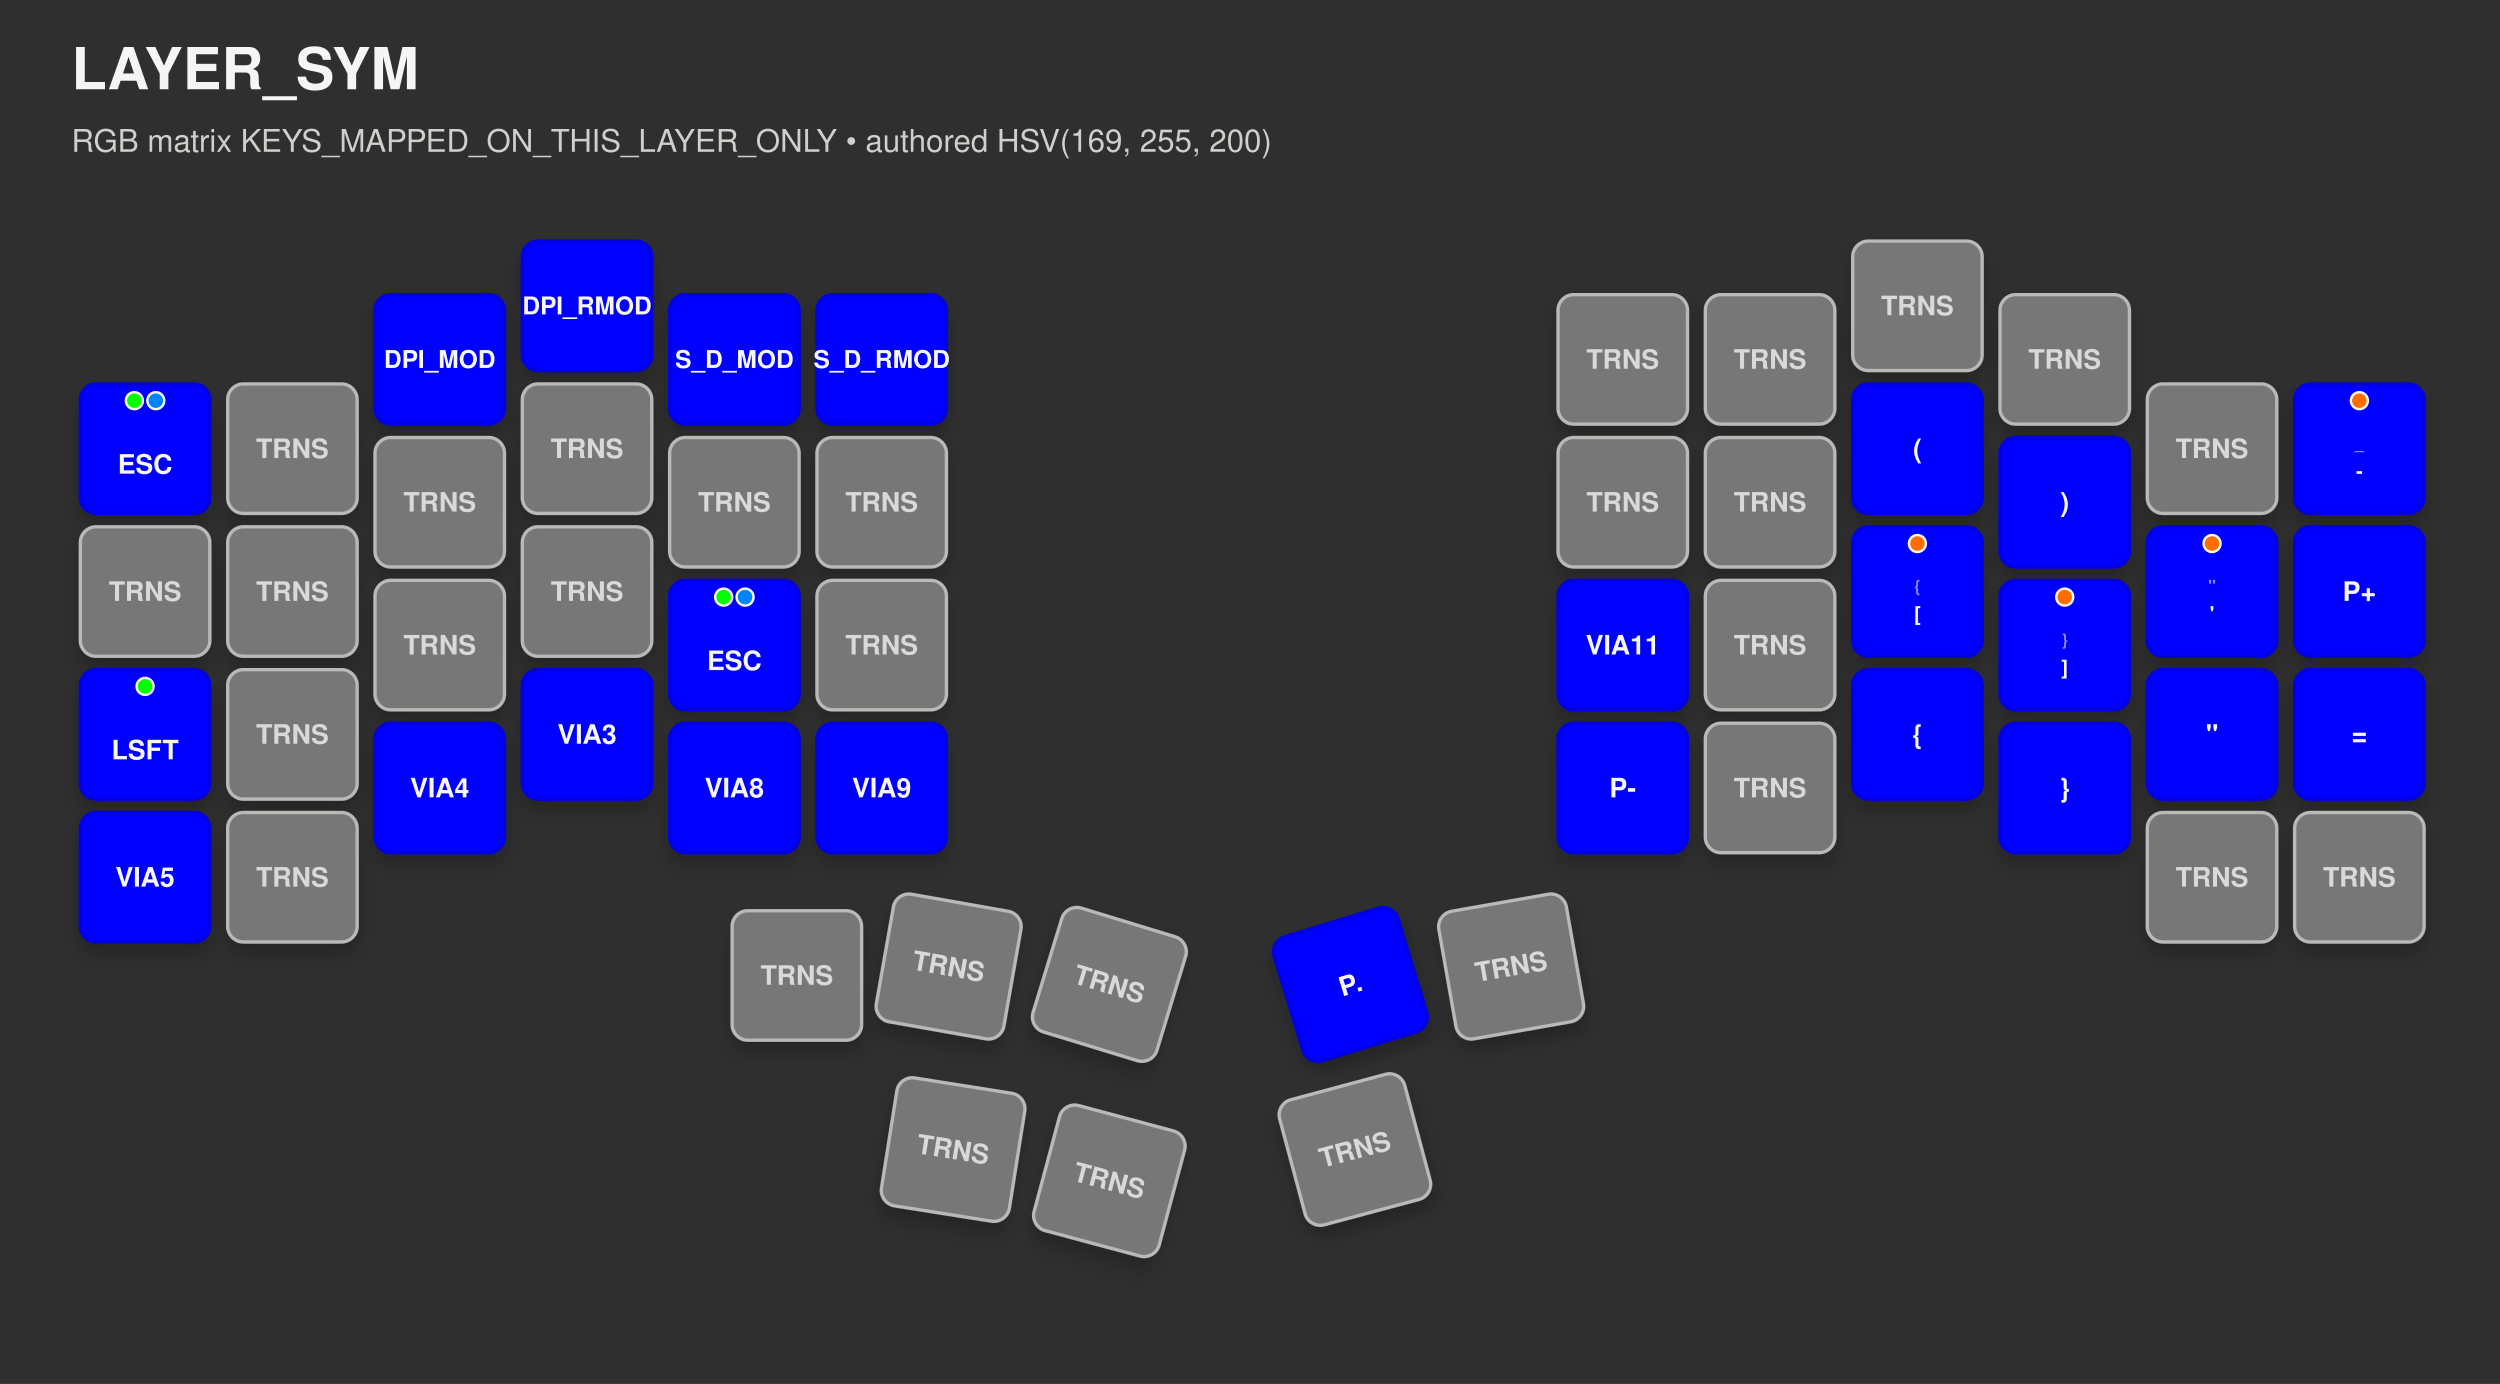
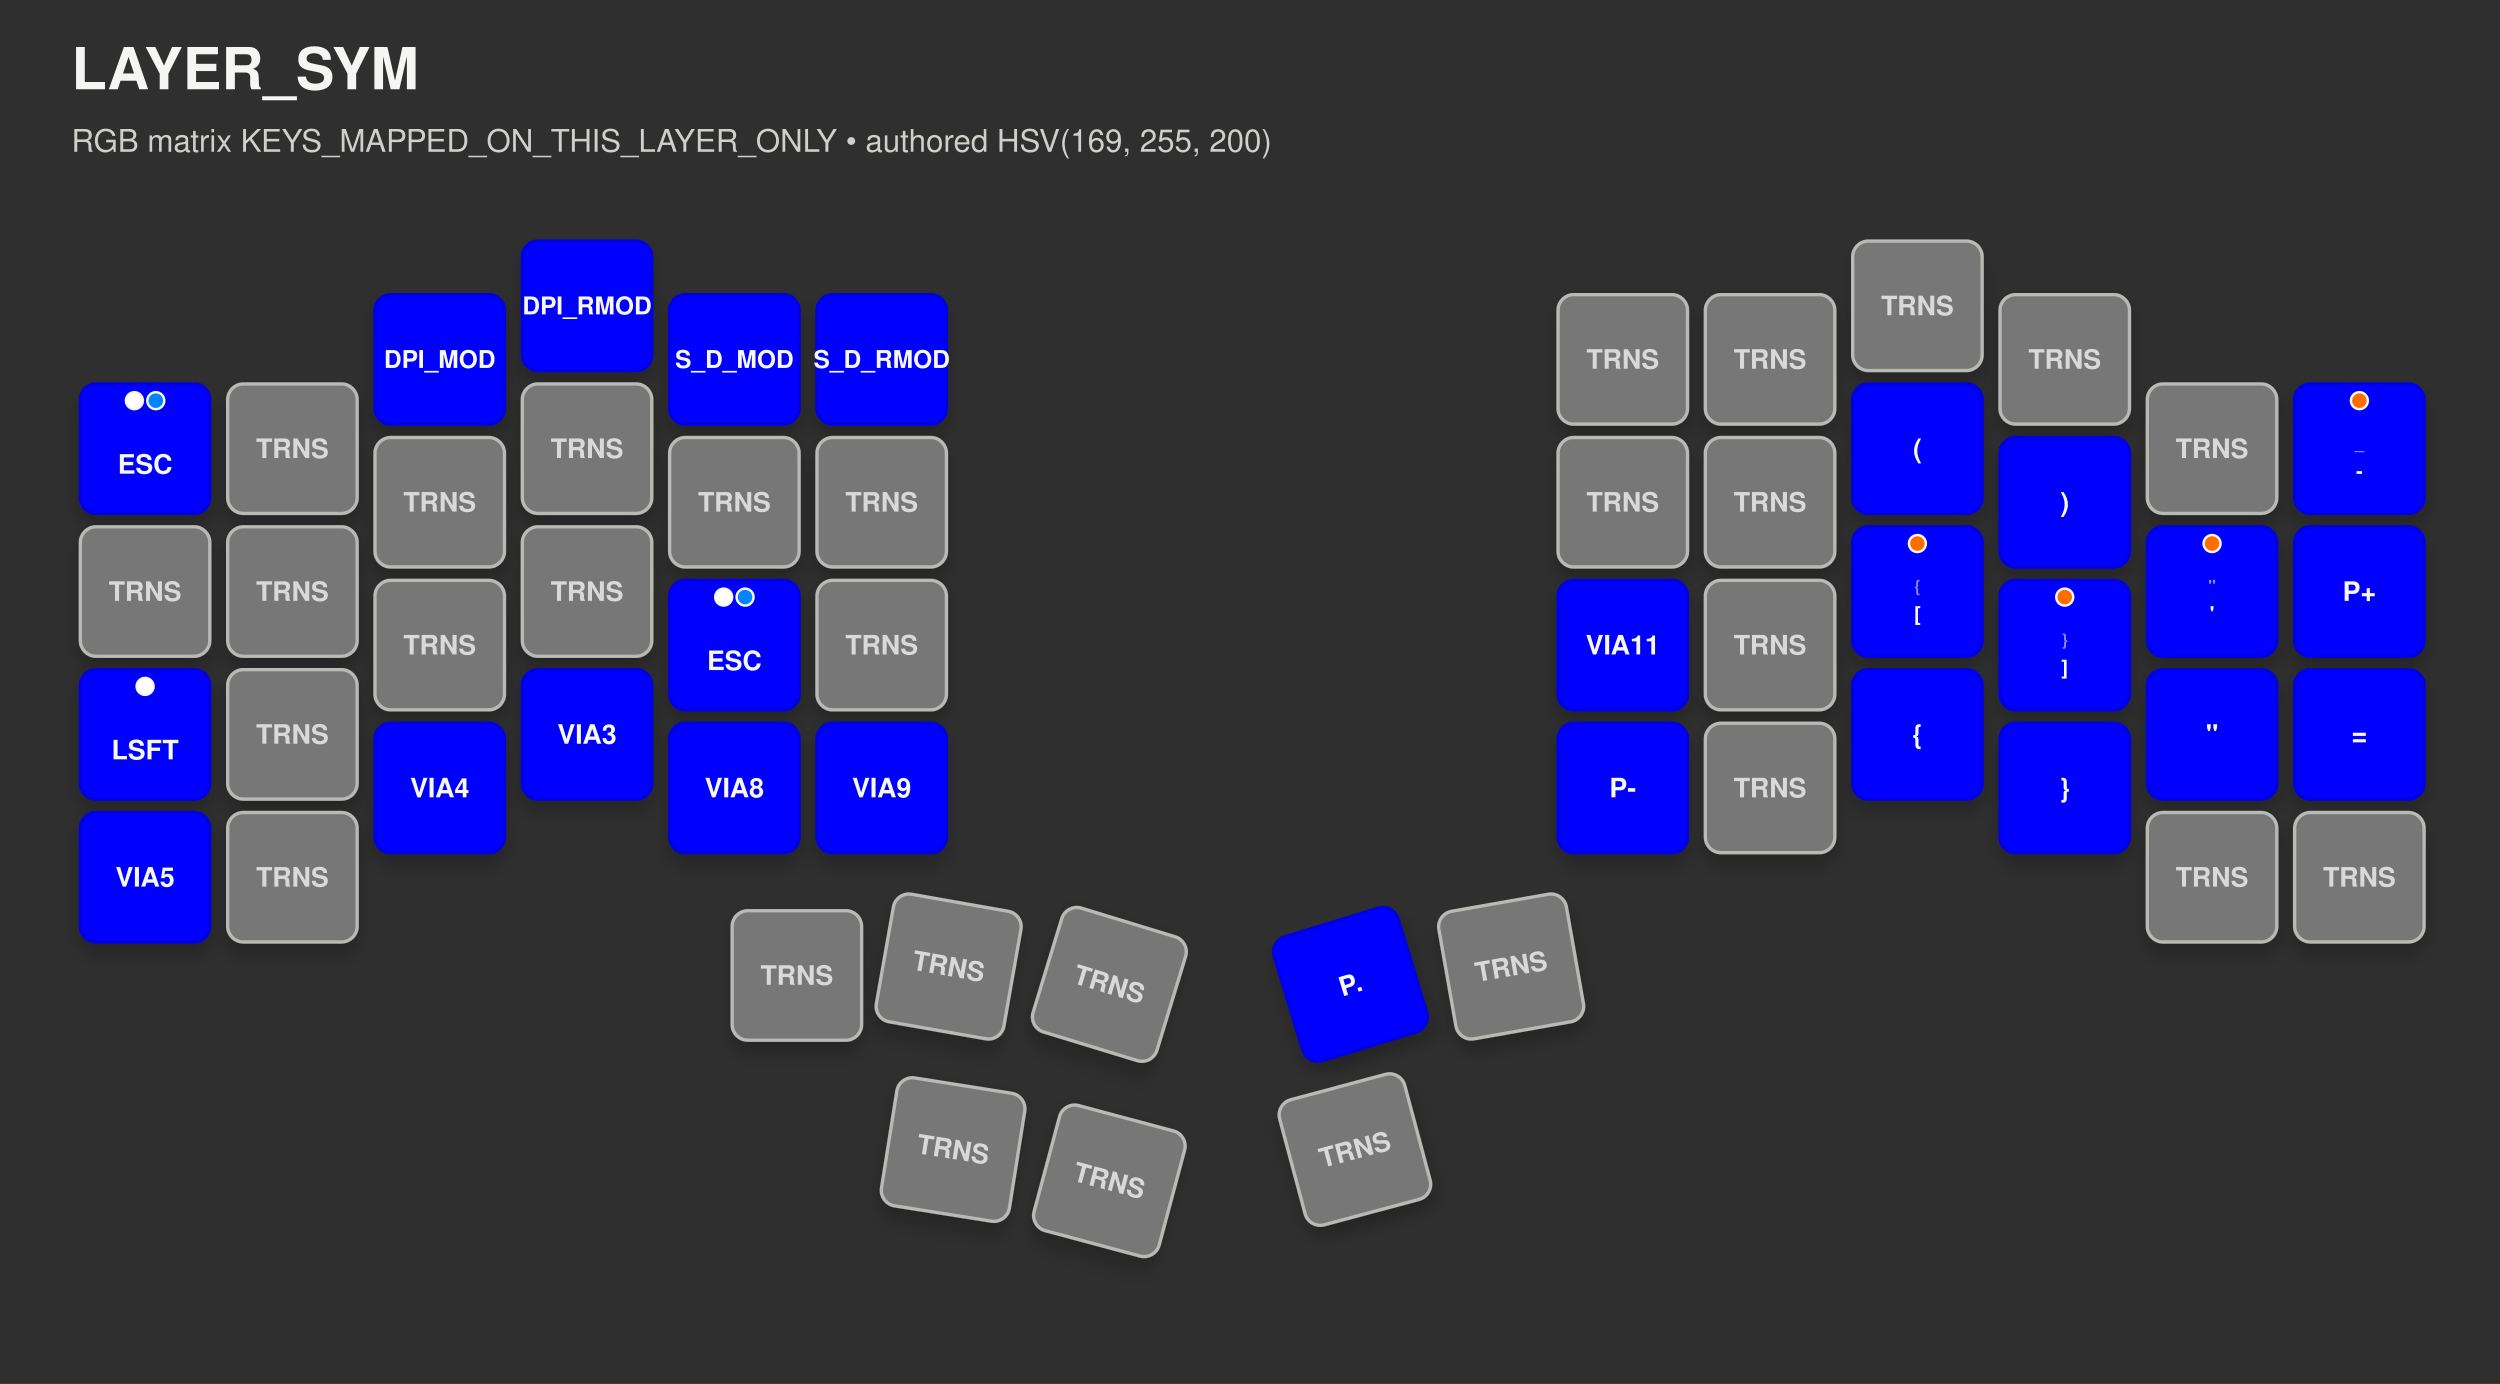
<svg xmlns="http://www.w3.org/2000/svg" width="1120" height="620" viewBox="0 0 1120 620" role="img" aria-labelledby="title desc">
  <defs>
    <filter id="shadow" x="-20%" y="-20%" width="140%" height="140%">
      <feDropShadow dx="0" dy="5" stdDeviation="4" flood-color="#000000" flood-opacity="0.22" />
    </filter>
  </defs>
  <rect width="1120" height="620" fill="#2f2f2f" />
  <text x="32" y="40" fill="#f5f5f3" font-size="26" font-family="Helvetica, Arial, sans-serif" font-weight="700">LAYER_SYM</text>
  <text x="32" y="68" fill="#cfcfcb" font-size="14" font-family="Helvetica, Arial, sans-serif">RGB matrix KEYS_MAPPED_ON_THIS_LAYER_ONLY • authored HSV(169, 255, 200)</text>
  <g transform="rotate(0 65.0 201.0)">
    <rect x="36.0" y="172.0" width="58" height="58" rx="7" fill="#0006ff" stroke="#0000e3" stroke-width="1.5" filter="url(#shadow)" />
    <text x="65.0" y="208.0" fill="#f7f7f4" fill-opacity="1.00" font-size="12.0" text-anchor="middle" dominant-baseline="middle" font-family="Helvetica, Arial, sans-serif" font-weight="600">ESC</text>
-     <circle cx="60.2" cy="179.5" r="3.8" fill="#00ff00" stroke="#f7f7f4" stroke-width="1.1" />
+     <circle cx="60.2" cy="179.5" r="3.8" fill="#ffffff" stroke="#f7f7f4" stroke-width="1.1" />
    <circle cx="69.8" cy="179.5" r="3.8" fill="#0084ff" stroke="#f7f7f4" stroke-width="1.1" />
  </g>
  <g transform="rotate(0 131.0 201.0)">
    <rect x="102.0" y="172.0" width="58" height="58" rx="7" fill="#777777" stroke="#b8bab5" stroke-width="1.5" filter="url(#shadow)" />
    <text x="131.0" y="201.0" fill="#ffffff" fill-opacity="0.72" font-size="12.0" text-anchor="middle" dominant-baseline="middle" font-family="Helvetica, Arial, sans-serif" font-weight="600">TRNS</text>
  </g>
  <g transform="rotate(0 197.0 161.0)">
    <rect x="168.0" y="132.0" width="58" height="58" rx="7" fill="#0006ff" stroke="#0000e3" stroke-width="1.5" filter="url(#shadow)" />
    <text x="197.0" y="161.0" fill="#f7f7f4" fill-opacity="1.00" font-size="11.0" text-anchor="middle" dominant-baseline="middle" font-family="Helvetica, Arial, sans-serif" font-weight="600">DPI_MOD</text>
  </g>
  <g transform="rotate(0 263.0 137.0)">
    <rect x="234.0" y="108.0" width="58" height="58" rx="7" fill="#0006ff" stroke="#0000e3" stroke-width="1.5" filter="url(#shadow)" />
    <text x="263.0" y="137.0" fill="#f7f7f4" fill-opacity="1.00" font-size="11.0" text-anchor="middle" dominant-baseline="middle" font-family="Helvetica, Arial, sans-serif" font-weight="600" textLength="48.0" lengthAdjust="spacingAndGlyphs">DPI_RMOD</text>
  </g>
  <g transform="rotate(0 329.0 161.0)">
    <rect x="300.0" y="132.0" width="58" height="58" rx="7" fill="#0006ff" stroke="#0000e3" stroke-width="1.5" filter="url(#shadow)" />
    <text x="329.0" y="161.0" fill="#f7f7f4" fill-opacity="1.00" font-size="11.0" text-anchor="middle" dominant-baseline="middle" font-family="Helvetica, Arial, sans-serif" font-weight="600" textLength="48.0" lengthAdjust="spacingAndGlyphs">S_D_MOD</text>
  </g>
  <g transform="rotate(0 395.0 161.0)">
    <rect x="366.0" y="132.0" width="58" height="58" rx="7" fill="#0006ff" stroke="#0000e3" stroke-width="1.5" filter="url(#shadow)" />
    <text x="395.0" y="161.0" fill="#f7f7f4" fill-opacity="1.00" font-size="11.0" text-anchor="middle" dominant-baseline="middle" font-family="Helvetica, Arial, sans-serif" font-weight="600" textLength="48.0" lengthAdjust="spacingAndGlyphs">S_D_RMOD</text>
  </g>
  <g transform="rotate(0 727.0 161.0)">
    <rect x="698.0" y="132.0" width="58" height="58" rx="7" fill="#777777" stroke="#b8bab5" stroke-width="1.5" filter="url(#shadow)" />
    <text x="727.0" y="161.0" fill="#ffffff" fill-opacity="0.72" font-size="12.0" text-anchor="middle" dominant-baseline="middle" font-family="Helvetica, Arial, sans-serif" font-weight="600">TRNS</text>
  </g>
  <g transform="rotate(0 793.0 161.0)">
    <rect x="764.0" y="132.0" width="58" height="58" rx="7" fill="#777777" stroke="#b8bab5" stroke-width="1.5" filter="url(#shadow)" />
    <text x="793.0" y="161.0" fill="#ffffff" fill-opacity="0.72" font-size="12.0" text-anchor="middle" dominant-baseline="middle" font-family="Helvetica, Arial, sans-serif" font-weight="600">TRNS</text>
  </g>
  <g transform="rotate(0 859.0 137.0)">
    <rect x="830.0" y="108.0" width="58" height="58" rx="7" fill="#777777" stroke="#b8bab5" stroke-width="1.5" filter="url(#shadow)" />
    <text x="859.0" y="137.0" fill="#ffffff" fill-opacity="0.72" font-size="12.0" text-anchor="middle" dominant-baseline="middle" font-family="Helvetica, Arial, sans-serif" font-weight="600">TRNS</text>
  </g>
  <g transform="rotate(0 925.0 161.0)">
    <rect x="896.0" y="132.0" width="58" height="58" rx="7" fill="#777777" stroke="#b8bab5" stroke-width="1.5" filter="url(#shadow)" />
    <text x="925.0" y="161.0" fill="#ffffff" fill-opacity="0.72" font-size="12.0" text-anchor="middle" dominant-baseline="middle" font-family="Helvetica, Arial, sans-serif" font-weight="600">TRNS</text>
  </g>
  <g transform="rotate(0 991.0 201.0)">
    <rect x="962.0" y="172.0" width="58" height="58" rx="7" fill="#777777" stroke="#b8bab5" stroke-width="1.5" filter="url(#shadow)" />
    <text x="991.0" y="201.0" fill="#ffffff" fill-opacity="0.72" font-size="12.0" text-anchor="middle" dominant-baseline="middle" font-family="Helvetica, Arial, sans-serif" font-weight="600">TRNS</text>
  </g>
  <g transform="rotate(0 1057.0 201.0)">
    <rect x="1028.0" y="172.0" width="58" height="58" rx="7" fill="#0006ff" stroke="#0000e3" stroke-width="1.5" filter="url(#shadow)" />
    <text x="1057.0" y="198.6" fill="#f7f7f4" fill-opacity="0.56" font-size="7.4" text-anchor="middle" dominant-baseline="middle" font-family="Helvetica, Arial, sans-serif" font-weight="650">_</text>
    <text x="1057.0" y="211.0" fill="#f7f7f4" fill-opacity="1.00" font-size="9.1" text-anchor="middle" dominant-baseline="middle" font-family="Helvetica, Arial, sans-serif" font-weight="600">-</text>
    <circle cx="1057.0" cy="179.5" r="3.8" fill="#ff6c00" stroke="#f7f7f4" stroke-width="1.1" />
  </g>
  <g transform="rotate(0 65.0 265.0)">
    <rect x="36.0" y="236.0" width="58" height="58" rx="7" fill="#777777" stroke="#b8bab5" stroke-width="1.5" filter="url(#shadow)" />
    <text x="65.0" y="265.0" fill="#ffffff" fill-opacity="0.72" font-size="12.0" text-anchor="middle" dominant-baseline="middle" font-family="Helvetica, Arial, sans-serif" font-weight="600">TRNS</text>
  </g>
  <g transform="rotate(0 131.0 265.0)">
    <rect x="102.0" y="236.0" width="58" height="58" rx="7" fill="#777777" stroke="#b8bab5" stroke-width="1.5" filter="url(#shadow)" />
    <text x="131.0" y="265.0" fill="#ffffff" fill-opacity="0.72" font-size="12.0" text-anchor="middle" dominant-baseline="middle" font-family="Helvetica, Arial, sans-serif" font-weight="600">TRNS</text>
  </g>
  <g transform="rotate(0 197.0 225.0)">
    <rect x="168.0" y="196.0" width="58" height="58" rx="7" fill="#777777" stroke="#b8bab5" stroke-width="1.5" filter="url(#shadow)" />
    <text x="197.0" y="225.0" fill="#ffffff" fill-opacity="0.72" font-size="12.0" text-anchor="middle" dominant-baseline="middle" font-family="Helvetica, Arial, sans-serif" font-weight="600">TRNS</text>
  </g>
  <g transform="rotate(0 263.0 201.0)">
    <rect x="234.0" y="172.0" width="58" height="58" rx="7" fill="#777777" stroke="#b8bab5" stroke-width="1.5" filter="url(#shadow)" />
    <text x="263.0" y="201.0" fill="#ffffff" fill-opacity="0.72" font-size="12.0" text-anchor="middle" dominant-baseline="middle" font-family="Helvetica, Arial, sans-serif" font-weight="600">TRNS</text>
  </g>
  <g transform="rotate(0 329.0 225.0)">
    <rect x="300.0" y="196.0" width="58" height="58" rx="7" fill="#777777" stroke="#b8bab5" stroke-width="1.5" filter="url(#shadow)" />
    <text x="329.0" y="225.0" fill="#ffffff" fill-opacity="0.72" font-size="12.0" text-anchor="middle" dominant-baseline="middle" font-family="Helvetica, Arial, sans-serif" font-weight="600">TRNS</text>
  </g>
  <g transform="rotate(0 395.0 225.0)">
    <rect x="366.0" y="196.0" width="58" height="58" rx="7" fill="#777777" stroke="#b8bab5" stroke-width="1.5" filter="url(#shadow)" />
    <text x="395.0" y="225.0" fill="#ffffff" fill-opacity="0.72" font-size="12.0" text-anchor="middle" dominant-baseline="middle" font-family="Helvetica, Arial, sans-serif" font-weight="600">TRNS</text>
  </g>
  <g transform="rotate(0 727.0 225.0)">
    <rect x="698.0" y="196.0" width="58" height="58" rx="7" fill="#777777" stroke="#b8bab5" stroke-width="1.5" filter="url(#shadow)" />
    <text x="727.0" y="225.0" fill="#ffffff" fill-opacity="0.72" font-size="12.0" text-anchor="middle" dominant-baseline="middle" font-family="Helvetica, Arial, sans-serif" font-weight="600">TRNS</text>
  </g>
  <g transform="rotate(0 793.0 225.0)">
    <rect x="764.0" y="196.0" width="58" height="58" rx="7" fill="#777777" stroke="#b8bab5" stroke-width="1.5" filter="url(#shadow)" />
    <text x="793.0" y="225.0" fill="#ffffff" fill-opacity="0.72" font-size="12.0" text-anchor="middle" dominant-baseline="middle" font-family="Helvetica, Arial, sans-serif" font-weight="600">TRNS</text>
  </g>
  <g transform="rotate(0 859.0 201.0)">
    <rect x="830.0" y="172.0" width="58" height="58" rx="7" fill="#0006ff" stroke="#0000e3" stroke-width="1.5" filter="url(#shadow)" />
    <text x="859.0" y="201.0" fill="#f7f7f4" fill-opacity="1.00" font-size="12.0" text-anchor="middle" dominant-baseline="middle" font-family="Helvetica, Arial, sans-serif" font-weight="600">(</text>
  </g>
  <g transform="rotate(0 925.0 225.0)">
    <rect x="896.0" y="196.0" width="58" height="58" rx="7" fill="#0006ff" stroke="#0000e3" stroke-width="1.5" filter="url(#shadow)" />
    <text x="925.0" y="225.0" fill="#f7f7f4" fill-opacity="1.00" font-size="12.0" text-anchor="middle" dominant-baseline="middle" font-family="Helvetica, Arial, sans-serif" font-weight="600">)</text>
  </g>
  <g transform="rotate(0 991.0 265.0)">
    <rect x="962.0" y="236.0" width="58" height="58" rx="7" fill="#0006ff" stroke="#0000e3" stroke-width="1.5" filter="url(#shadow)" />
    <text x="991.0" y="262.6" fill="#f7f7f4" fill-opacity="0.56" font-size="7.4" text-anchor="middle" dominant-baseline="middle" font-family="Helvetica, Arial, sans-serif" font-weight="650">"</text>
    <text x="991.0" y="275.0" fill="#f7f7f4" fill-opacity="1.00" font-size="9.1" text-anchor="middle" dominant-baseline="middle" font-family="Helvetica, Arial, sans-serif" font-weight="600">'</text>
    <circle cx="991.0" cy="243.5" r="3.8" fill="#ff6c00" stroke="#f7f7f4" stroke-width="1.1" />
  </g>
  <g transform="rotate(0 1057.0 265.0)">
    <rect x="1028.0" y="236.0" width="58" height="58" rx="7" fill="#0006ff" stroke="#0000e3" stroke-width="1.5" filter="url(#shadow)" />
    <text x="1057.0" y="265.0" fill="#f7f7f4" fill-opacity="1.00" font-size="12.0" text-anchor="middle" dominant-baseline="middle" font-family="Helvetica, Arial, sans-serif" font-weight="600">P+</text>
  </g>
  <g transform="rotate(0 65.0 329.0)">
    <rect x="36.0" y="300.0" width="58" height="58" rx="7" fill="#0006ff" stroke="#0000e3" stroke-width="1.5" filter="url(#shadow)" />
    <text x="65.0" y="336.0" fill="#f7f7f4" fill-opacity="1.00" font-size="12.0" text-anchor="middle" dominant-baseline="middle" font-family="Helvetica, Arial, sans-serif" font-weight="600">LSFT</text>
-     <circle cx="65.0" cy="307.5" r="3.8" fill="#00ff00" stroke="#f7f7f4" stroke-width="1.1" />
+     <circle cx="65.0" cy="307.5" r="3.8" fill="#ffffff" stroke="#f7f7f4" stroke-width="1.1" />
  </g>
  <g transform="rotate(0 131.0 329.0)">
    <rect x="102.0" y="300.0" width="58" height="58" rx="7" fill="#777777" stroke="#b8bab5" stroke-width="1.5" filter="url(#shadow)" />
    <text x="131.0" y="329.0" fill="#ffffff" fill-opacity="0.72" font-size="12.0" text-anchor="middle" dominant-baseline="middle" font-family="Helvetica, Arial, sans-serif" font-weight="600">TRNS</text>
  </g>
  <g transform="rotate(0 197.0 289.0)">
    <rect x="168.0" y="260.0" width="58" height="58" rx="7" fill="#777777" stroke="#b8bab5" stroke-width="1.5" filter="url(#shadow)" />
    <text x="197.0" y="289.0" fill="#ffffff" fill-opacity="0.72" font-size="12.0" text-anchor="middle" dominant-baseline="middle" font-family="Helvetica, Arial, sans-serif" font-weight="600">TRNS</text>
  </g>
  <g transform="rotate(0 263.0 265.0)">
    <rect x="234.0" y="236.0" width="58" height="58" rx="7" fill="#777777" stroke="#b8bab5" stroke-width="1.5" filter="url(#shadow)" />
    <text x="263.0" y="265.0" fill="#ffffff" fill-opacity="0.72" font-size="12.0" text-anchor="middle" dominant-baseline="middle" font-family="Helvetica, Arial, sans-serif" font-weight="600">TRNS</text>
  </g>
  <g transform="rotate(0 329.0 289.0)">
    <rect x="300.0" y="260.0" width="58" height="58" rx="7" fill="#0006ff" stroke="#0000e3" stroke-width="1.5" filter="url(#shadow)" />
    <text x="329.0" y="296.0" fill="#f7f7f4" fill-opacity="1.00" font-size="12.0" text-anchor="middle" dominant-baseline="middle" font-family="Helvetica, Arial, sans-serif" font-weight="600">ESC</text>
-     <circle cx="324.2" cy="267.5" r="3.8" fill="#00ff00" stroke="#f7f7f4" stroke-width="1.1" />
+     <circle cx="324.2" cy="267.5" r="3.8" fill="#ffffff" stroke="#f7f7f4" stroke-width="1.1" />
    <circle cx="333.8" cy="267.5" r="3.8" fill="#0084ff" stroke="#f7f7f4" stroke-width="1.1" />
  </g>
  <g transform="rotate(0 395.0 289.0)">
    <rect x="366.0" y="260.0" width="58" height="58" rx="7" fill="#777777" stroke="#b8bab5" stroke-width="1.5" filter="url(#shadow)" />
    <text x="395.0" y="289.0" fill="#ffffff" fill-opacity="0.72" font-size="12.0" text-anchor="middle" dominant-baseline="middle" font-family="Helvetica, Arial, sans-serif" font-weight="600">TRNS</text>
  </g>
  <g transform="rotate(0 727.0 289.0)">
    <rect x="698.0" y="260.0" width="58" height="58" rx="7" fill="#0006ff" stroke="#0000e3" stroke-width="1.5" filter="url(#shadow)" />
    <text x="727.0" y="289.0" fill="#f7f7f4" fill-opacity="1.00" font-size="12.0" text-anchor="middle" dominant-baseline="middle" font-family="Helvetica, Arial, sans-serif" font-weight="600">VIA11</text>
  </g>
  <g transform="rotate(0 793.0 289.0)">
    <rect x="764.0" y="260.0" width="58" height="58" rx="7" fill="#777777" stroke="#b8bab5" stroke-width="1.5" filter="url(#shadow)" />
    <text x="793.0" y="289.0" fill="#ffffff" fill-opacity="0.72" font-size="12.0" text-anchor="middle" dominant-baseline="middle" font-family="Helvetica, Arial, sans-serif" font-weight="600">TRNS</text>
  </g>
  <g transform="rotate(0 859.0 265.0)">
    <rect x="830.0" y="236.0" width="58" height="58" rx="7" fill="#0006ff" stroke="#0000e3" stroke-width="1.5" filter="url(#shadow)" />
    <text x="859.0" y="262.6" fill="#f7f7f4" fill-opacity="0.56" font-size="7.4" text-anchor="middle" dominant-baseline="middle" font-family="Helvetica, Arial, sans-serif" font-weight="650">{</text>
    <text x="859.0" y="275.0" fill="#f7f7f4" fill-opacity="1.00" font-size="9.1" text-anchor="middle" dominant-baseline="middle" font-family="Helvetica, Arial, sans-serif" font-weight="600">[</text>
    <circle cx="859.0" cy="243.5" r="3.8" fill="#ff6c00" stroke="#f7f7f4" stroke-width="1.1" />
  </g>
  <g transform="rotate(0 925.0 289.0)">
    <rect x="896.0" y="260.0" width="58" height="58" rx="7" fill="#0006ff" stroke="#0000e3" stroke-width="1.5" filter="url(#shadow)" />
    <text x="925.0" y="286.6" fill="#f7f7f4" fill-opacity="0.56" font-size="7.4" text-anchor="middle" dominant-baseline="middle" font-family="Helvetica, Arial, sans-serif" font-weight="650">}</text>
    <text x="925.0" y="299.0" fill="#f7f7f4" fill-opacity="1.00" font-size="9.1" text-anchor="middle" dominant-baseline="middle" font-family="Helvetica, Arial, sans-serif" font-weight="600">]</text>
    <circle cx="925.0" cy="267.5" r="3.8" fill="#ff6c00" stroke="#f7f7f4" stroke-width="1.1" />
  </g>
  <g transform="rotate(0 991.0 329.0)">
    <rect x="962.0" y="300.0" width="58" height="58" rx="7" fill="#0006ff" stroke="#0000e3" stroke-width="1.5" filter="url(#shadow)" />
    <text x="991.0" y="329.0" fill="#f7f7f4" fill-opacity="1.00" font-size="12.0" text-anchor="middle" dominant-baseline="middle" font-family="Helvetica, Arial, sans-serif" font-weight="600">"</text>
  </g>
  <g transform="rotate(0 1057.0 329.0)">
    <rect x="1028.0" y="300.0" width="58" height="58" rx="7" fill="#0006ff" stroke="#0000e3" stroke-width="1.5" filter="url(#shadow)" />
    <text x="1057.0" y="329.0" fill="#f7f7f4" fill-opacity="1.00" font-size="12.0" text-anchor="middle" dominant-baseline="middle" font-family="Helvetica, Arial, sans-serif" font-weight="600">=</text>
  </g>
  <g transform="rotate(0 65.0 393.0)">
    <rect x="36.0" y="364.0" width="58" height="58" rx="7" fill="#0006ff" stroke="#0000e3" stroke-width="1.5" filter="url(#shadow)" />
    <text x="65.0" y="393.0" fill="#f7f7f4" fill-opacity="1.00" font-size="12.0" text-anchor="middle" dominant-baseline="middle" font-family="Helvetica, Arial, sans-serif" font-weight="600">VIA5</text>
  </g>
  <g transform="rotate(0 131.0 393.0)">
    <rect x="102.0" y="364.0" width="58" height="58" rx="7" fill="#777777" stroke="#b8bab5" stroke-width="1.5" filter="url(#shadow)" />
    <text x="131.0" y="393.0" fill="#ffffff" fill-opacity="0.72" font-size="12.0" text-anchor="middle" dominant-baseline="middle" font-family="Helvetica, Arial, sans-serif" font-weight="600">TRNS</text>
  </g>
  <g transform="rotate(0 197.0 353.0)">
    <rect x="168.0" y="324.0" width="58" height="58" rx="7" fill="#0006ff" stroke="#0000e3" stroke-width="1.5" filter="url(#shadow)" />
    <text x="197.0" y="353.0" fill="#f7f7f4" fill-opacity="1.00" font-size="12.0" text-anchor="middle" dominant-baseline="middle" font-family="Helvetica, Arial, sans-serif" font-weight="600">VIA4</text>
  </g>
  <g transform="rotate(0 263.0 329.0)">
    <rect x="234.0" y="300.0" width="58" height="58" rx="7" fill="#0006ff" stroke="#0000e3" stroke-width="1.5" filter="url(#shadow)" />
    <text x="263.0" y="329.0" fill="#f7f7f4" fill-opacity="1.00" font-size="12.0" text-anchor="middle" dominant-baseline="middle" font-family="Helvetica, Arial, sans-serif" font-weight="600">VIA3</text>
  </g>
  <g transform="rotate(0 329.0 353.0)">
    <rect x="300.0" y="324.0" width="58" height="58" rx="7" fill="#0006ff" stroke="#0000e3" stroke-width="1.5" filter="url(#shadow)" />
    <text x="329.0" y="353.0" fill="#f7f7f4" fill-opacity="1.00" font-size="12.0" text-anchor="middle" dominant-baseline="middle" font-family="Helvetica, Arial, sans-serif" font-weight="600">VIA8</text>
  </g>
  <g transform="rotate(0 395.0 353.0)">
    <rect x="366.0" y="324.0" width="58" height="58" rx="7" fill="#0006ff" stroke="#0000e3" stroke-width="1.5" filter="url(#shadow)" />
    <text x="395.0" y="353.0" fill="#f7f7f4" fill-opacity="1.00" font-size="12.0" text-anchor="middle" dominant-baseline="middle" font-family="Helvetica, Arial, sans-serif" font-weight="600">VIA9</text>
  </g>
  <g transform="rotate(0 727.0 353.0)">
    <rect x="698.0" y="324.0" width="58" height="58" rx="7" fill="#0006ff" stroke="#0000e3" stroke-width="1.5" filter="url(#shadow)" />
    <text x="727.0" y="353.0" fill="#f7f7f4" fill-opacity="1.00" font-size="12.0" text-anchor="middle" dominant-baseline="middle" font-family="Helvetica, Arial, sans-serif" font-weight="600">P-</text>
  </g>
  <g transform="rotate(0 793.0 353.0)">
    <rect x="764.0" y="324.0" width="58" height="58" rx="7" fill="#777777" stroke="#b8bab5" stroke-width="1.5" filter="url(#shadow)" />
    <text x="793.0" y="353.0" fill="#ffffff" fill-opacity="0.72" font-size="12.0" text-anchor="middle" dominant-baseline="middle" font-family="Helvetica, Arial, sans-serif" font-weight="600">TRNS</text>
  </g>
  <g transform="rotate(0 859.0 329.0)">
    <rect x="830.0" y="300.0" width="58" height="58" rx="7" fill="#0006ff" stroke="#0000e3" stroke-width="1.5" filter="url(#shadow)" />
    <text x="859.0" y="329.0" fill="#f7f7f4" fill-opacity="1.00" font-size="12.0" text-anchor="middle" dominant-baseline="middle" font-family="Helvetica, Arial, sans-serif" font-weight="600">{</text>
  </g>
  <g transform="rotate(0 925.0 353.0)">
    <rect x="896.0" y="324.0" width="58" height="58" rx="7" fill="#0006ff" stroke="#0000e3" stroke-width="1.5" filter="url(#shadow)" />
    <text x="925.0" y="353.0" fill="#f7f7f4" fill-opacity="1.00" font-size="12.0" text-anchor="middle" dominant-baseline="middle" font-family="Helvetica, Arial, sans-serif" font-weight="600">}</text>
  </g>
  <g transform="rotate(0 991.0 393.0)">
    <rect x="962.0" y="364.0" width="58" height="58" rx="7" fill="#777777" stroke="#b8bab5" stroke-width="1.5" filter="url(#shadow)" />
    <text x="991.0" y="393.0" fill="#ffffff" fill-opacity="0.72" font-size="12.0" text-anchor="middle" dominant-baseline="middle" font-family="Helvetica, Arial, sans-serif" font-weight="600">TRNS</text>
  </g>
  <g transform="rotate(0 1057.0 393.0)">
    <rect x="1028.0" y="364.0" width="58" height="58" rx="7" fill="#777777" stroke="#b8bab5" stroke-width="1.5" filter="url(#shadow)" />
    <text x="1057.0" y="393.0" fill="#ffffff" fill-opacity="0.72" font-size="12.0" text-anchor="middle" dominant-baseline="middle" font-family="Helvetica, Arial, sans-serif" font-weight="600">TRNS</text>
  </g>
  <g transform="rotate(0 357.0 437.0)">
    <rect x="328.0" y="408.0" width="58" height="58" rx="7" fill="#777777" stroke="#b8bab5" stroke-width="1.5" filter="url(#shadow)" />
    <text x="357.0" y="437.0" fill="#ffffff" fill-opacity="0.72" font-size="12.0" text-anchor="middle" dominant-baseline="middle" font-family="Helvetica, Arial, sans-serif" font-weight="600">TRNS</text>
  </g>
  <g transform="rotate(10 425.0 433.0)">
    <rect x="396.0" y="404.0" width="58" height="58" rx="7" fill="#777777" stroke="#b8bab5" stroke-width="1.5" filter="url(#shadow)" />
    <text x="425.0" y="433.0" fill="#ffffff" fill-opacity="0.72" font-size="12.0" text-anchor="middle" dominant-baseline="middle" font-family="Helvetica, Arial, sans-serif" font-weight="600">TRNS</text>
  </g>
  <g transform="rotate(17 497.0 441.0)">
    <rect x="468.0" y="412.0" width="58" height="58" rx="7" fill="#777777" stroke="#b8bab5" stroke-width="1.5" filter="url(#shadow)" />
    <text x="497.0" y="441.0" fill="#ffffff" fill-opacity="0.72" font-size="12.0" text-anchor="middle" dominant-baseline="middle" font-family="Helvetica, Arial, sans-serif" font-weight="600">TRNS</text>
  </g>
  <g transform="rotate(-17 605.0 441.0)">
    <rect x="576.0" y="412.0" width="58" height="58" rx="7" fill="#0006ff" stroke="#0000e3" stroke-width="1.5" filter="url(#shadow)" />
    <text x="605.0" y="441.0" fill="#f7f7f4" fill-opacity="1.00" font-size="12.0" text-anchor="middle" dominant-baseline="middle" font-family="Helvetica, Arial, sans-serif" font-weight="600">P.</text>
  </g>
  <g transform="rotate(-10 677.0 433.0)">
    <rect x="648.0" y="404.0" width="58" height="58" rx="7" fill="#777777" stroke="#b8bab5" stroke-width="1.5" filter="url(#shadow)" />
    <text x="677.0" y="433.0" fill="#ffffff" fill-opacity="0.72" font-size="12.0" text-anchor="middle" dominant-baseline="middle" font-family="Helvetica, Arial, sans-serif" font-weight="600">TRNS</text>
  </g>
  <g transform="rotate(9 427.0 515.0)">
    <rect x="398.0" y="486.0" width="58" height="58" rx="7" fill="#777777" stroke="#b8bab5" stroke-width="1.5" filter="url(#shadow)" />
    <text x="427.0" y="515.0" fill="#ffffff" fill-opacity="0.72" font-size="12.0" text-anchor="middle" dominant-baseline="middle" font-family="Helvetica, Arial, sans-serif" font-weight="600">TRNS</text>
  </g>
  <g transform="rotate(15 497.0 529.0)">
    <rect x="468.0" y="500.0" width="58" height="58" rx="7" fill="#777777" stroke="#b8bab5" stroke-width="1.5" filter="url(#shadow)" />
    <text x="497.0" y="529.0" fill="#ffffff" fill-opacity="0.72" font-size="12.0" text-anchor="middle" dominant-baseline="middle" font-family="Helvetica, Arial, sans-serif" font-weight="600">TRNS</text>
  </g>
  <g transform="rotate(-15 607.0 515.0)">
    <rect x="578.0" y="486.0" width="58" height="58" rx="7" fill="#777777" stroke="#b8bab5" stroke-width="1.5" filter="url(#shadow)" />
    <text x="607.0" y="515.0" fill="#ffffff" fill-opacity="0.72" font-size="12.0" text-anchor="middle" dominant-baseline="middle" font-family="Helvetica, Arial, sans-serif" font-weight="600">TRNS</text>
  </g>
</svg>
